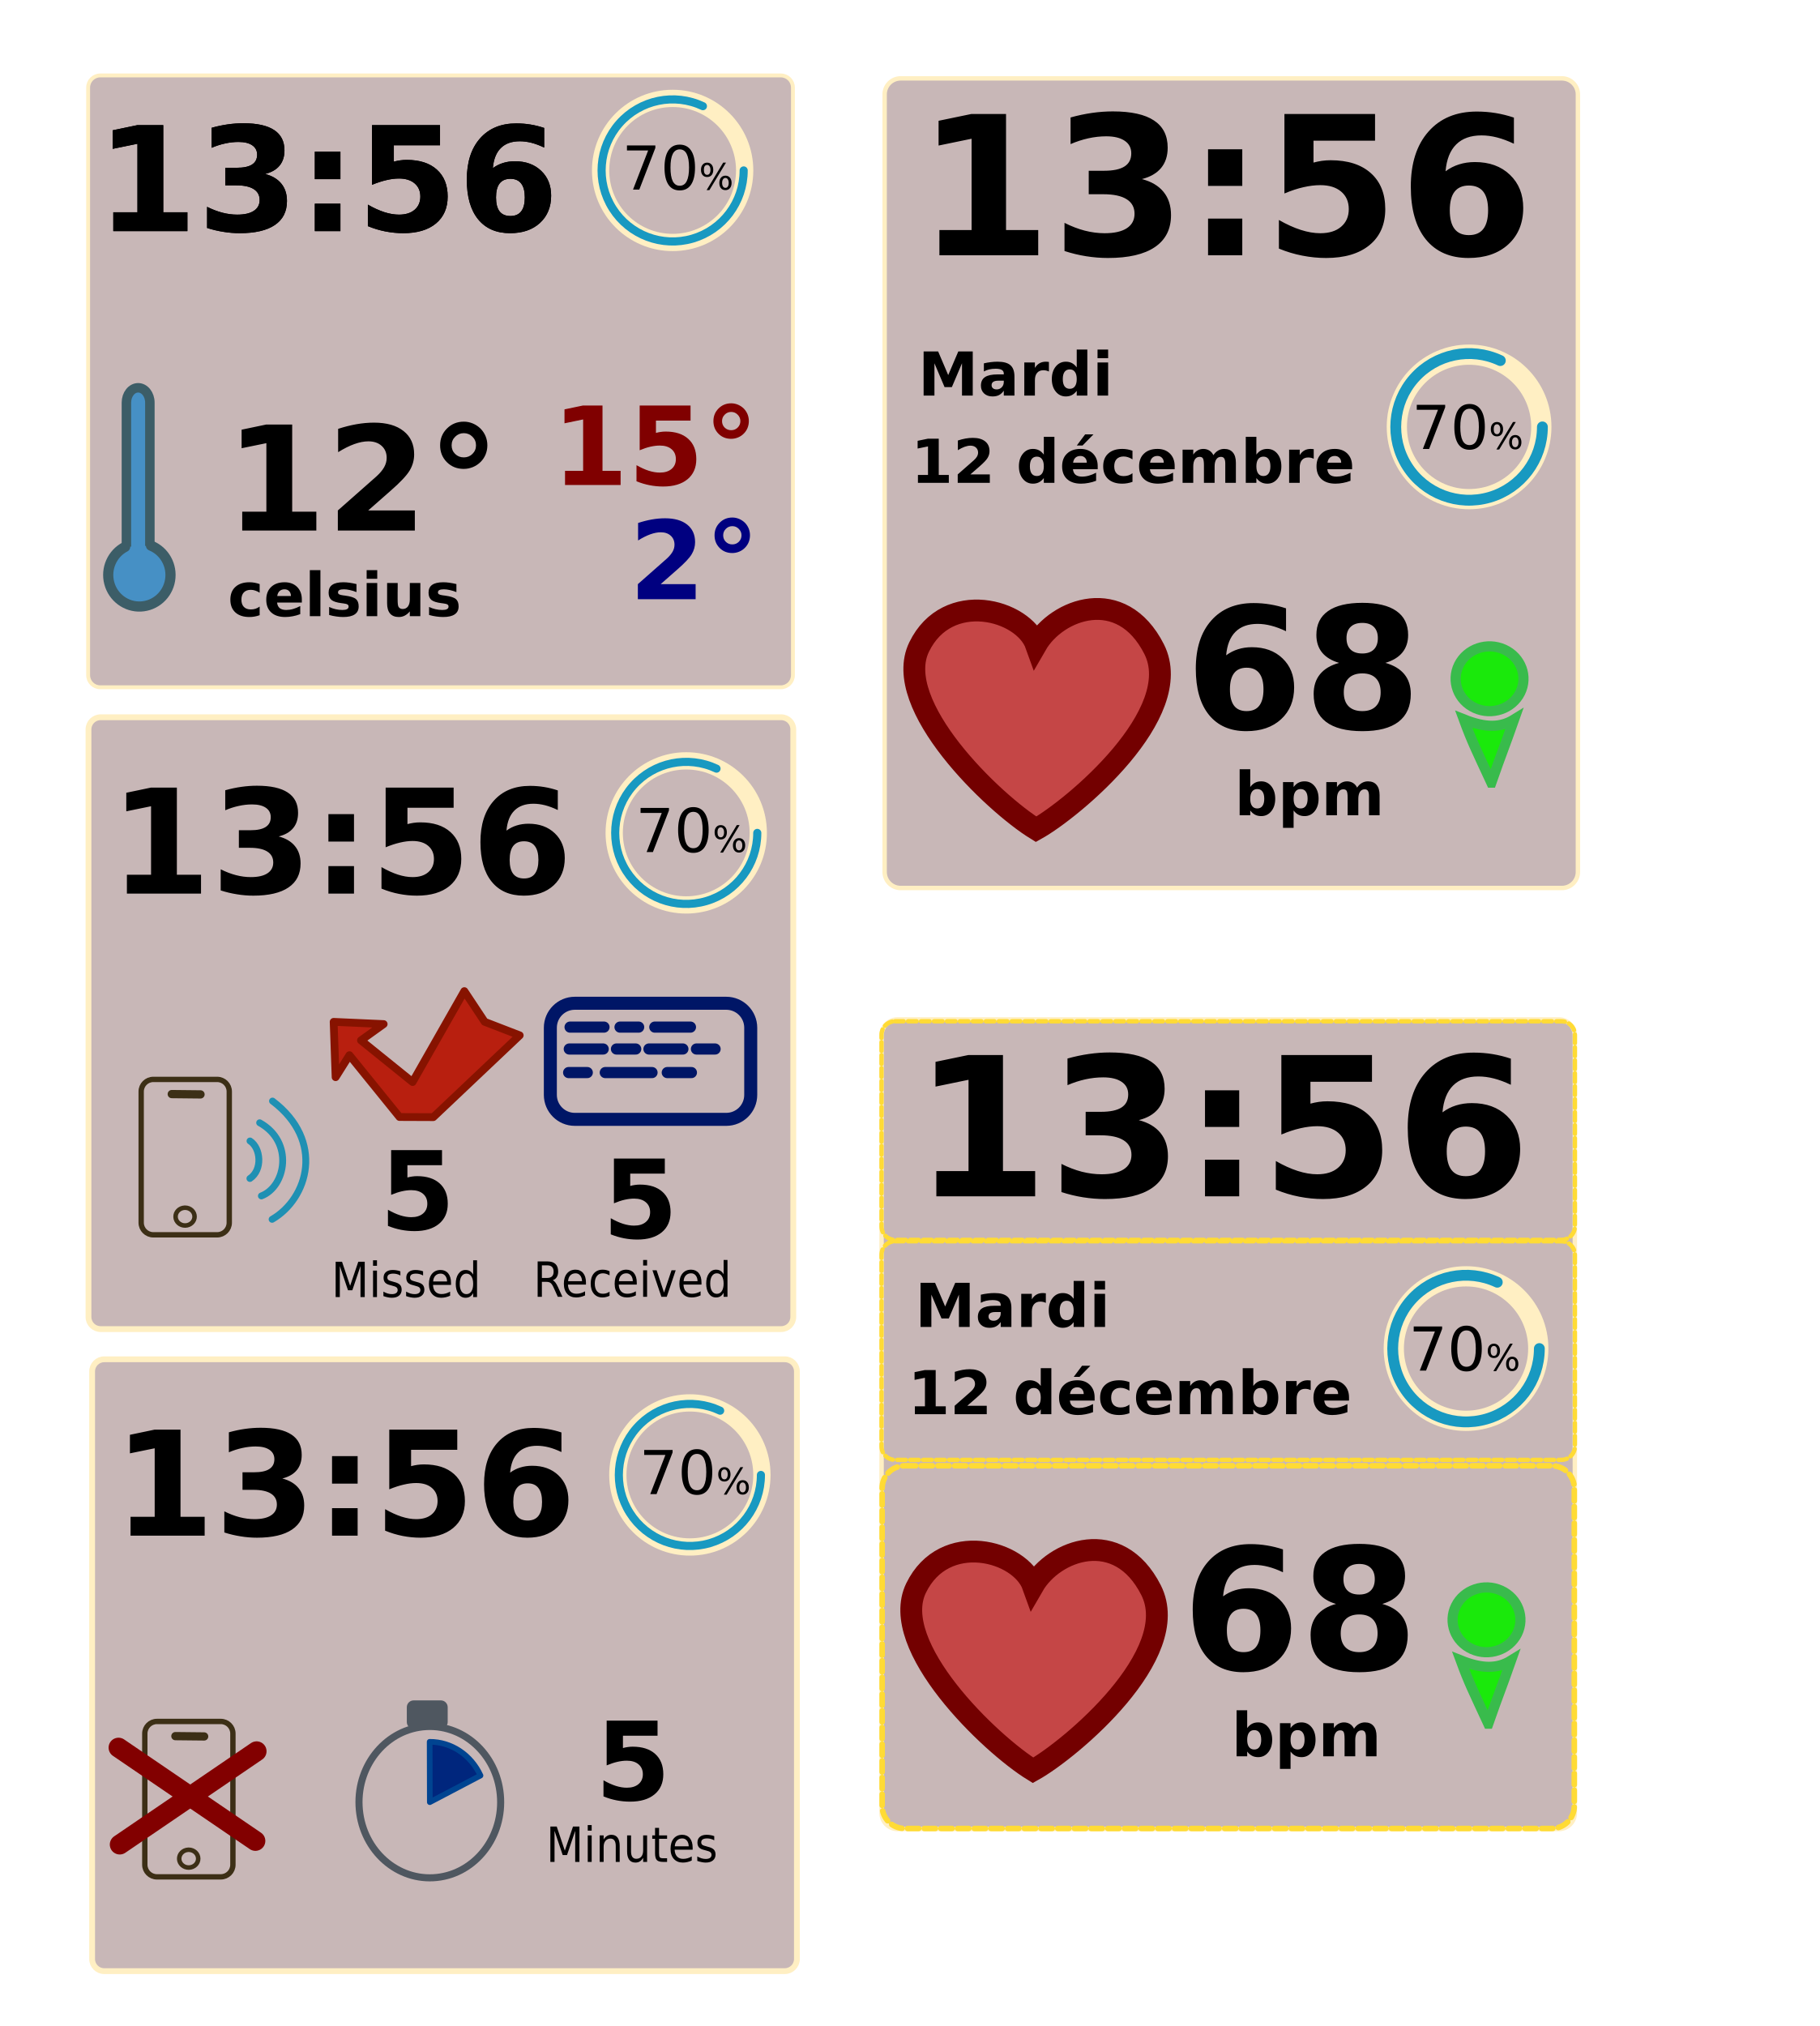
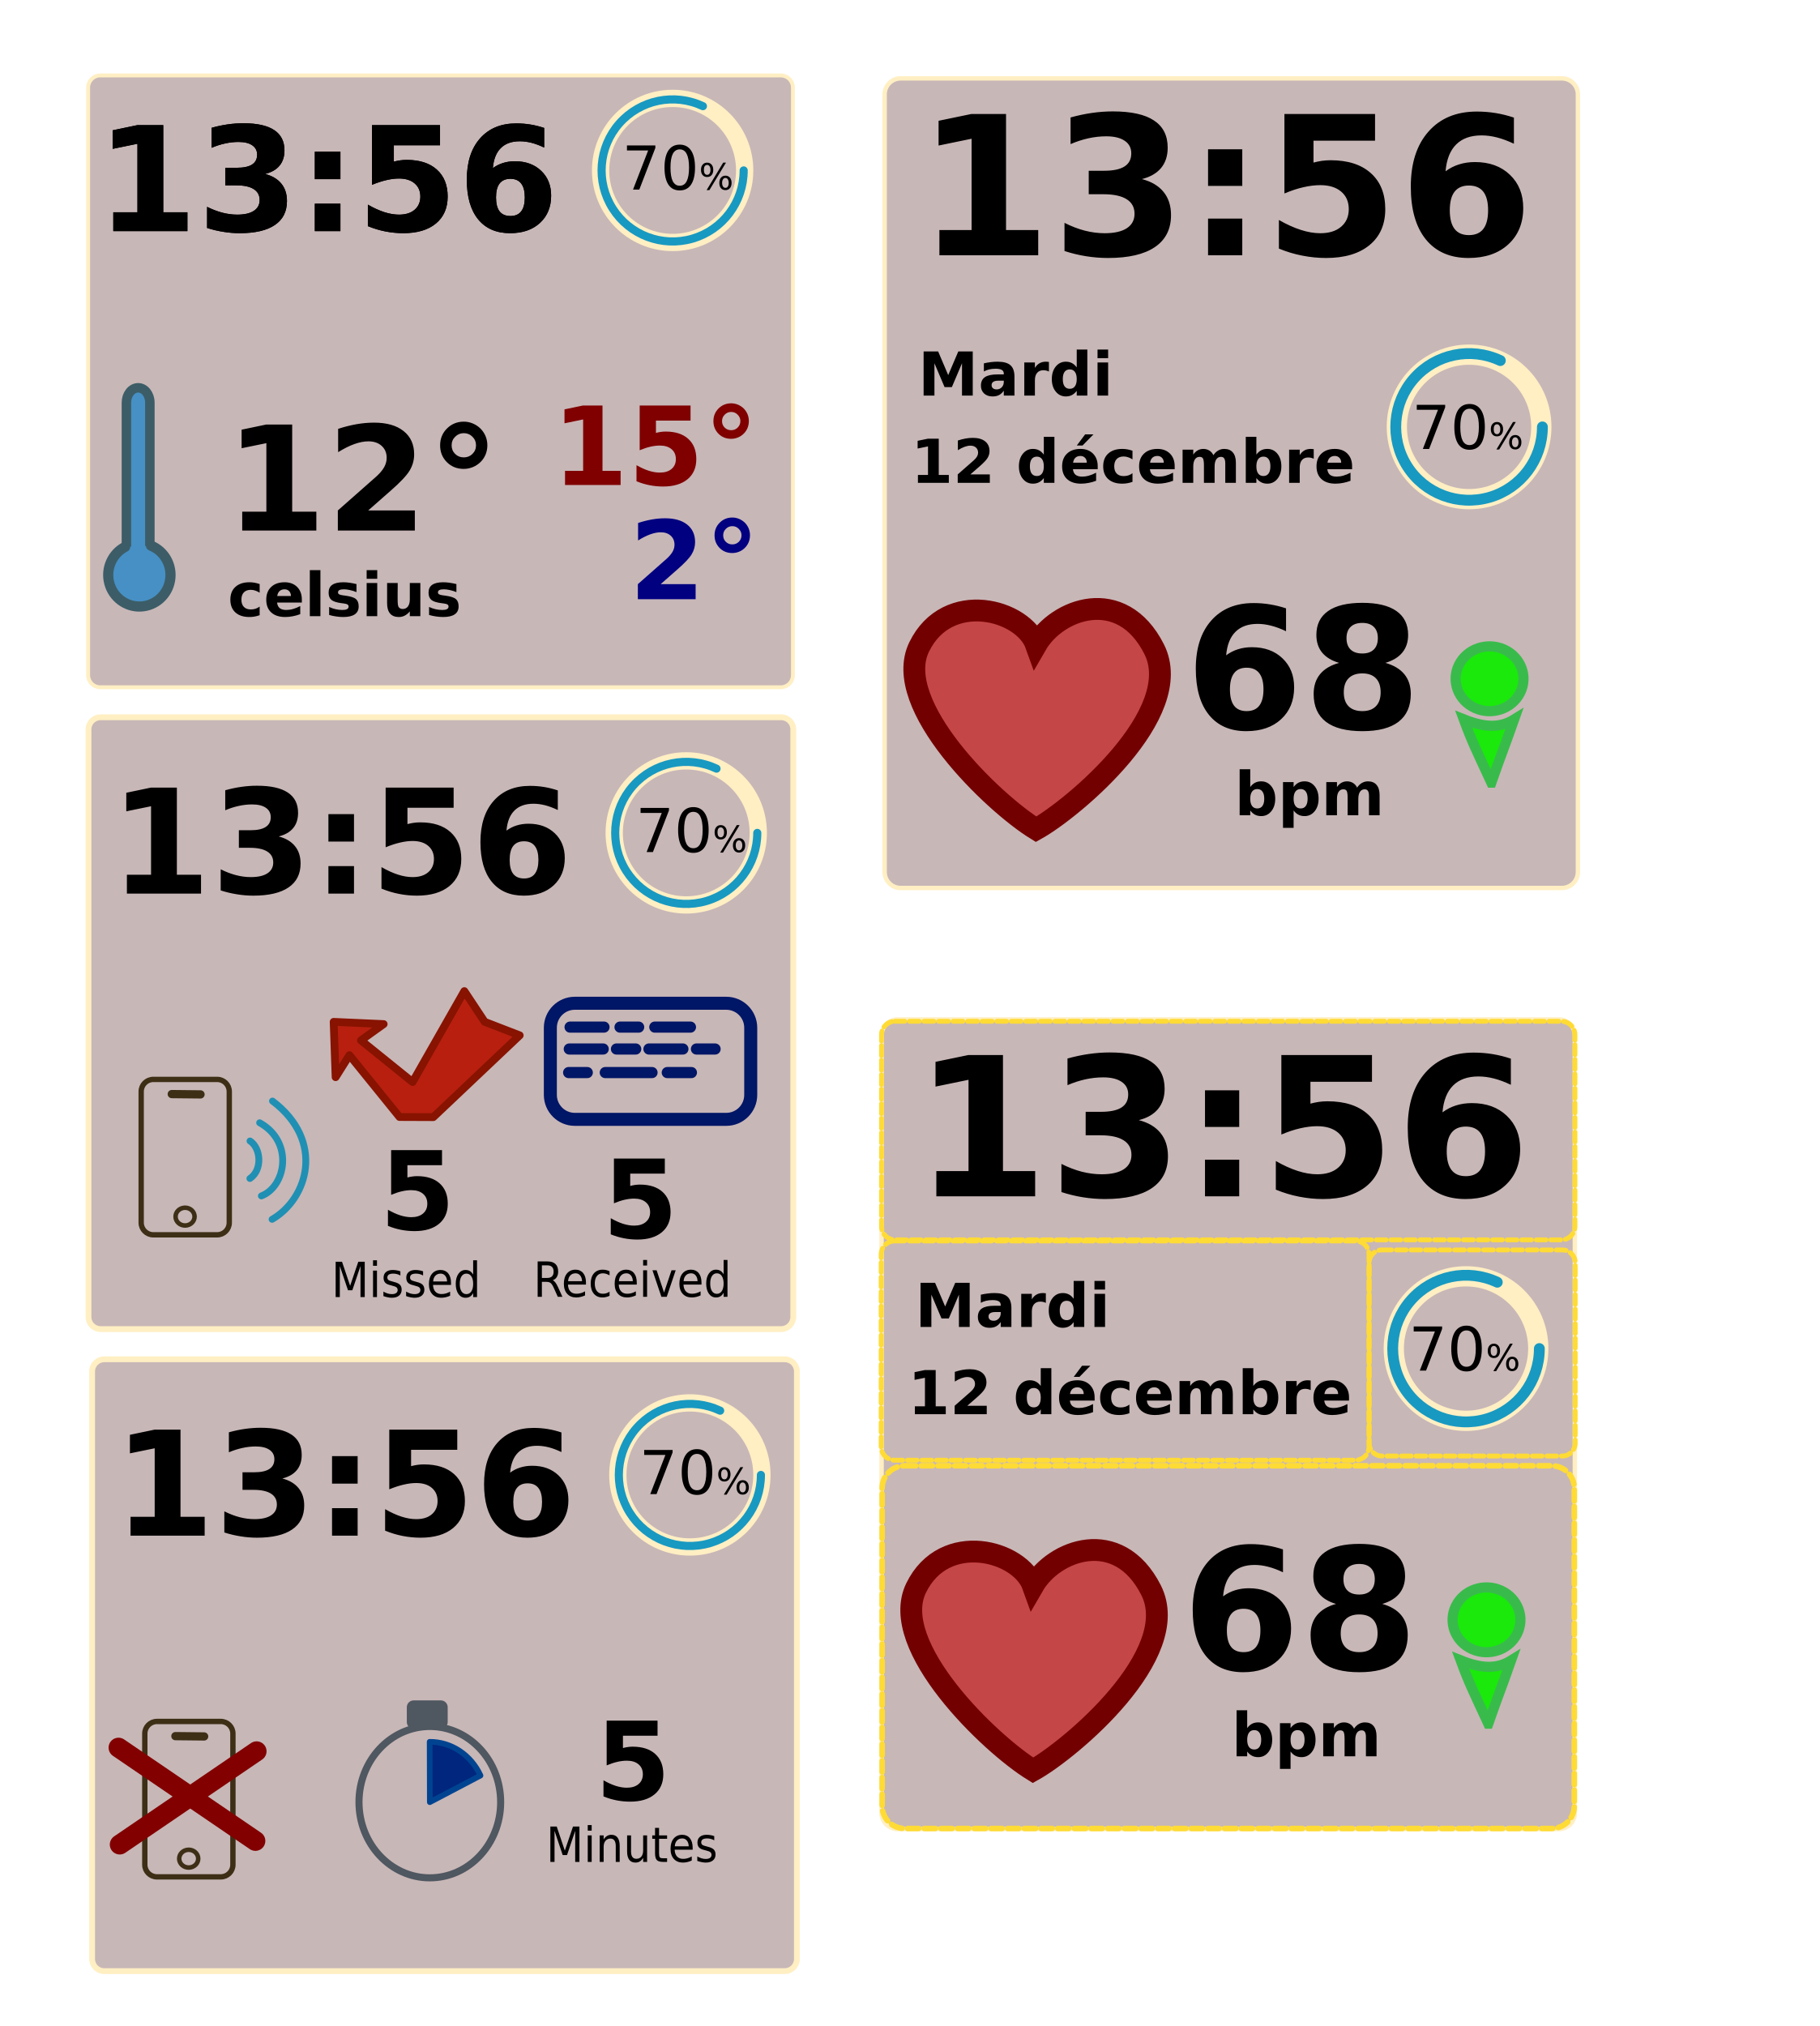
<svg xmlns="http://www.w3.org/2000/svg" width="106mm" height="118mm" viewBox="0 0 375.591 418.11" id="svg2" version="1.1">
  <defs id="defs4" />
  <g id="layer1" transform="translate(0,-634.2522)">
    <text id="text4851" y="446.826" x="115.714" style="font-style:normal;font-variant:normal;font-weight:normal;font-stretch:normal;font-size:30px;line-height:125%;font-family:'DejaVu Sans';-inkscape-font-specification:'DejaVu Sans';letter-spacing:0px;word-spacing:0px;fill:#000000;fill-opacity:1;stroke:none;stroke-width:1px;stroke-linecap:butt;stroke-linejoin:miter;stroke-opacity:1" xml:space="preserve">
      <tspan y="446.826" x="115.714" id="tspan4853" style="font-style:normal;font-variant:normal;font-weight:bold;font-stretch:normal;font-size:15px;font-family:'DejaVu Sans';-inkscape-font-specification:'DejaVu Sans Bold'" />
    </text>
    <rect ry="2.504" y="649.82" x="18.192" height="126.269" width="145.462" id="rect4863" style="fill:#c8b7b7;fill-opacity:1;stroke:#ffefc3;stroke-width:0.8;stroke-linecap:round;stroke-linejoin:round;stroke-miterlimit:4;stroke-dasharray:none;stroke-opacity:1" />
    <circle r="14.867" cy="669.424" cx="138.825" id="circle4865" style="fill:#c8b7b7;fill-opacity:1;stroke:#ffefc3;stroke-width:3.565;stroke-linecap:round;stroke-linejoin:round;stroke-miterlimit:4;stroke-dasharray:none;stroke-opacity:1" />
    <text id="text4867" y="673.381" x="128.368" style="font-style:normal;font-variant:normal;font-weight:normal;font-stretch:normal;font-size:12.5px;line-height:125%;font-family:'DejaVu Sans';-inkscape-font-specification:'DejaVu Sans';letter-spacing:0px;word-spacing:0px;fill:#000000;fill-opacity:1;stroke:none;stroke-width:1px;stroke-linecap:butt;stroke-linejoin:miter;stroke-opacity:1" xml:space="preserve">
      <tspan y="673.381" x="128.368" id="tspan4869">70<tspan id="tspan4871" style="font-size:7.5px">%</tspan>
      </tspan>
    </text>
    <path d="m 153.487,669.424 a 14.661,14.66 0 0 1 -10.572,14.079 14.661,14.66 0 0 1 -16.469,-6.225 14.661,14.66 0 0 1 1.385,-17.551 14.661,14.66 0 0 1 17.242,-3.565" style="fill:none;fill-opacity:1;stroke:#1899c1;stroke-width:1.677;stroke-linecap:round;stroke-linejoin:round;stroke-miterlimit:4;stroke-dasharray:none;stroke-opacity:1" id="path4873" />
    <text xml:space="preserve" style="font-style:normal;font-variant:normal;font-weight:normal;font-stretch:normal;font-size:30px;line-height:125%;font-family:'DejaVu Sans';-inkscape-font-specification:'DejaVu Sans';letter-spacing:0px;word-spacing:0px;fill:#000000;fill-opacity:1;stroke:none;stroke-width:1px;stroke-linecap:butt;stroke-linejoin:miter;stroke-opacity:1" x="19.868" y="681.952" id="text4875">
      <tspan style="font-style:normal;font-variant:normal;font-weight:bold;font-stretch:normal;font-size:30px;font-family:'DejaVu Sans';-inkscape-font-specification:'DejaVu Sans Bold'" id="tspan4877" x="19.868" y="681.952">13:56</tspan>
    </text>
    <text id="text4881" y="734.345" x="113.975" style="font-style:normal;font-variant:normal;font-weight:normal;font-stretch:normal;font-size:30px;line-height:125%;font-family:'DejaVu Sans';-inkscape-font-specification:'DejaVu Sans';letter-spacing:0px;word-spacing:0px;fill:#000000;fill-opacity:1;stroke:none;stroke-width:1px;stroke-linecap:butt;stroke-linejoin:miter;stroke-opacity:1" xml:space="preserve">
      <tspan y="734.345" x="113.975" id="tspan4883" style="font-style:normal;font-variant:normal;font-weight:bold;font-stretch:normal;font-size:22.5px;font-family:'DejaVu Sans';-inkscape-font-specification:'DejaVu Sans Bold';fill:#800000">15°</tspan>
    </text>
    <text xml:space="preserve" style="font-style:normal;font-variant:normal;font-weight:normal;font-stretch:normal;font-size:30px;line-height:125%;font-family:'DejaVu Sans';-inkscape-font-specification:'DejaVu Sans';letter-spacing:0px;word-spacing:0px;fill:#000000;fill-opacity:1;stroke:none;stroke-width:1px;stroke-linecap:butt;stroke-linejoin:miter;stroke-opacity:1" x="47.011" y="761.417" id="text4885">
      <tspan style="font-style:normal;font-variant:normal;font-weight:bold;font-stretch:normal;font-size:12.5px;font-family:'DejaVu Sans';-inkscape-font-specification:'DejaVu Sans Bold'" id="tspan4887" x="47.011" y="761.417">celsius</tspan>
    </text>
    <rect style="fill:#4690c5;fill-opacity:1;stroke:#3c5d67;stroke-width:1.958;stroke-linecap:round;stroke-linejoin:miter;stroke-miterlimit:4;stroke-dasharray:none;stroke-opacity:1" id="rect4893" width="4.842" height="35.556" x="26.09" y="714.283" ry="3.054" />
    <path style="fill:#4690c5;fill-opacity:1;stroke:#3c5d67;stroke-width:2.1;stroke-linecap:round;stroke-linejoin:miter;stroke-miterlimit:4;stroke-dasharray:none;stroke-opacity:1" id="path4891" d="m 31.162,746.86 a 6.429,6.518 0 0 1 3.94,7.137 6.429,6.518 0 0 1 -6.041,5.421 6.429,6.518 0 0 1 -6.509,-4.832 6.429,6.518 0 0 1 3.273,-7.476" />
    <text xml:space="preserve" style="font-style:normal;font-variant:normal;font-weight:normal;font-stretch:normal;font-size:30px;line-height:125%;font-family:'DejaVu Sans';-inkscape-font-specification:'DejaVu Sans';letter-spacing:0px;word-spacing:0px;fill:#000000;fill-opacity:1;stroke:none;stroke-width:1px;stroke-linecap:butt;stroke-linejoin:miter;stroke-opacity:1" x="46.475" y="743.738" id="text4913">
      <tspan style="font-style:normal;font-variant:normal;font-weight:bold;font-stretch:normal;font-size:30px;font-family:'DejaVu Sans';-inkscape-font-specification:'DejaVu Sans Bold'" id="tspan4915" x="46.475" y="743.738">12°</tspan>
    </text>
    <text xml:space="preserve" style="font-style:normal;font-variant:normal;font-weight:normal;font-stretch:normal;font-size:30px;line-height:125%;font-family:'DejaVu Sans';-inkscape-font-specification:'DejaVu Sans';letter-spacing:0px;word-spacing:0px;fill:#000080;fill-opacity:1;stroke:none;stroke-width:1px;stroke-linecap:butt;stroke-linejoin:miter;stroke-opacity:1" x="129.868" y="757.916" id="text4917">
      <tspan style="font-style:normal;font-variant:normal;font-weight:bold;font-stretch:normal;font-size:22.5px;font-family:'DejaVu Sans';-inkscape-font-specification:'DejaVu Sans Bold';fill:#000080" id="tspan4919" x="129.868" y="757.916">2°</tspan>
    </text>
    <rect style="fill:#c8b7b7;fill-opacity:1;stroke:#ffefc3;stroke-width:1.2;stroke-linecap:round;stroke-linejoin:round;stroke-miterlimit:4;stroke-dasharray:none;stroke-opacity:1" id="rect4947" width="145.462" height="126.269" x="18.263" y="782.272" ry="2.504" />
    <circle style="fill:#c8b7b7;fill-opacity:1;stroke:#ffefc3;stroke-width:3.565;stroke-linecap:round;stroke-linejoin:round;stroke-miterlimit:4;stroke-dasharray:none;stroke-opacity:1" id="circle4949" cx="141.633" cy="806.138" r="14.867" />
    <text xml:space="preserve" style="font-style:normal;font-variant:normal;font-weight:normal;font-stretch:normal;font-size:12.5px;line-height:125%;font-family:'DejaVu Sans';-inkscape-font-specification:'DejaVu Sans';letter-spacing:0px;word-spacing:0px;fill:#000000;fill-opacity:1;stroke:none;stroke-width:1px;stroke-linecap:butt;stroke-linejoin:miter;stroke-opacity:1" x="131.176" y="810.095" id="text4951">
      <tspan id="tspan4953" x="131.176" y="810.095">70<tspan style="font-size:7.5px" id="tspan4955">%</tspan>
      </tspan>
    </text>
    <path id="path4957" style="fill:none;fill-opacity:1;stroke:#1899c1;stroke-width:1.677;stroke-linecap:round;stroke-linejoin:round;stroke-miterlimit:4;stroke-dasharray:none;stroke-opacity:1" d="m 156.295,806.139 a 14.661,14.66 0 0 1 -10.572,14.079 14.661,14.66 0 0 1 -16.469,-6.225 14.661,14.66 0 0 1 1.385,-17.551 14.661,14.66 0 0 1 17.242,-3.565" />
    <text id="text4959" y="818.667" x="22.676" style="font-style:normal;font-variant:normal;font-weight:normal;font-stretch:normal;font-size:30px;line-height:125%;font-family:'DejaVu Sans';-inkscape-font-specification:'DejaVu Sans';letter-spacing:0px;word-spacing:0px;fill:#000000;fill-opacity:1;stroke:none;stroke-width:1px;stroke-linecap:butt;stroke-linejoin:miter;stroke-opacity:1" xml:space="preserve">
      <tspan y="818.667" x="22.676" id="tspan4961" style="font-style:normal;font-variant:normal;font-weight:bold;font-stretch:normal;font-size:30px;font-family:'DejaVu Sans';-inkscape-font-specification:'DejaVu Sans Bold'">13:56</tspan>
    </text>
    <text id="text4975" y="888.009" x="78.334" style="font-style:normal;font-variant:normal;font-weight:normal;font-stretch:normal;font-size:30px;line-height:125%;font-family:'DejaVu Sans';-inkscape-font-specification:'DejaVu Sans';letter-spacing:0px;word-spacing:0px;fill:#000000;fill-opacity:1;stroke:none;stroke-width:1px;stroke-linecap:butt;stroke-linejoin:miter;stroke-opacity:1" xml:space="preserve">
      <tspan y="888.009" x="78.334" id="tspan4977" style="font-style:normal;font-variant:normal;font-weight:bold;font-stretch:normal;font-size:22.5px;font-family:'DejaVu Sans';-inkscape-font-specification:'DejaVu Sans Bold'">5</tspan>
    </text>
    <rect style="fill:none;fill-opacity:1;stroke:#3c2f16;stroke-width:1.104;stroke-linecap:round;stroke-linejoin:miter;stroke-miterlimit:4;stroke-dasharray:none;stroke-opacity:1" id="rect4983" width="18.183" height="32.072" x="29.137" y="857.012" ry="2.504" />
    <path style="fill:none;fill-rule:evenodd;stroke:#3c2f16;stroke-width:1.703;stroke-linecap:round;stroke-linejoin:miter;stroke-miterlimit:4;stroke-dasharray:none;stroke-opacity:1" d="m 35.45,860.043 5.935,0.063" id="path4987" />
    <path style="fill:none;fill-opacity:1;stroke:#3c2f16;stroke-width:0.934;stroke-linecap:round;stroke-linejoin:miter;stroke-miterlimit:4;stroke-dasharray:none;stroke-opacity:1" id="path4989" d="m 38.199,883.491 a 1.963,1.837 0 0 1 1.96,1.815 1.963,1.837 0 0 1 -1.914,1.858 1.963,1.837 0 0 1 -2.01,-1.767 1.963,1.837 0 0 1 1.862,-1.904" />
    <rect style="fill:none;fill-opacity:1;stroke:#001666;stroke-width:2.685;stroke-linecap:round;stroke-linejoin:round;stroke-miterlimit:4;stroke-dasharray:none;stroke-opacity:1" id="rect4995" width="41.357" height="23.959" x="113.587" y="841.297" ry="5.052" />
    <path style="fill:none;fill-rule:evenodd;stroke:#001666;stroke-width:2.302;stroke-linecap:round;stroke-linejoin:miter;stroke-miterlimit:4;stroke-dasharray:none;stroke-opacity:1" d="m 117.657,846.219 7.001,0" id="path4997" />
    <path style="fill:#b81f0f;fill-opacity:1;fill-rule:evenodd;stroke:#871300;stroke-width:1.607px;stroke-linecap:butt;stroke-linejoin:round;stroke-opacity:1" d="m 95.834,838.791 -10.681,18.763 -10.65,-8.598 4.681,-3.361 -10.322,-0.46 0.406,11.415 2.853,-4.54 10.337,12.762 6.972,0.028 17.834,-16.88 -7.231,-2.794 z" id="path5019" />
    <path id="path5021" d="m 135.146,846.219 7.357,0" style="fill:none;fill-rule:evenodd;stroke:#001666;stroke-width:2.302;stroke-linecap:round;stroke-linejoin:miter;stroke-miterlimit:4;stroke-dasharray:none;stroke-opacity:1" />
    <path style="fill:none;fill-rule:evenodd;stroke:#001666;stroke-width:2.302;stroke-linecap:round;stroke-linejoin:miter;stroke-miterlimit:4;stroke-dasharray:none;stroke-opacity:1" d="m 127.966,846.219 3.847,0" id="path5023" />
    <path id="path5025" d="m 117.494,850.737 7.001,0" style="fill:none;fill-rule:evenodd;stroke:#001666;stroke-width:2.302;stroke-linecap:round;stroke-linejoin:miter;stroke-miterlimit:4;stroke-dasharray:none;stroke-opacity:1" />
    <path style="fill:none;fill-rule:evenodd;stroke:#001666;stroke-width:2.302;stroke-linecap:round;stroke-linejoin:miter;stroke-miterlimit:4;stroke-dasharray:none;stroke-opacity:1" d="m 117.362,855.6 3.847,0" id="path5027" />
    <path id="path5029" d="m 127.231,850.737 3.974,0" style="fill:none;fill-rule:evenodd;stroke:#001666;stroke-width:2.302;stroke-linecap:round;stroke-linejoin:miter;stroke-miterlimit:4;stroke-dasharray:none;stroke-opacity:1" />
    <path style="fill:none;fill-rule:evenodd;stroke:#001666;stroke-width:2.302;stroke-linecap:round;stroke-linejoin:miter;stroke-miterlimit:4;stroke-dasharray:none;stroke-opacity:1" d="m 133.94,850.737 7.001,0" id="path5031" />
    <path id="path5033" d="m 143.739,850.737 3.847,0" style="fill:none;fill-rule:evenodd;stroke:#001666;stroke-width:2.302;stroke-linecap:round;stroke-linejoin:miter;stroke-miterlimit:4;stroke-dasharray:none;stroke-opacity:1" />
    <path style="fill:none;fill-rule:evenodd;stroke:#001666;stroke-width:2.302;stroke-linecap:round;stroke-linejoin:miter;stroke-miterlimit:4;stroke-dasharray:none;stroke-opacity:1" d="m 124.922,855.6 9.651,0" id="path5035" />
    <path id="path5037" d="m 137.717,855.6 4.983,0" style="fill:none;fill-rule:evenodd;stroke:#001666;stroke-width:2.302;stroke-linecap:round;stroke-linejoin:miter;stroke-miterlimit:4;stroke-dasharray:none;stroke-opacity:1" />
    <text xml:space="preserve" style="font-style:normal;font-variant:normal;font-weight:normal;font-stretch:normal;font-size:30px;line-height:125%;font-family:'DejaVu Sans';-inkscape-font-specification:'DejaVu Sans';letter-spacing:0px;word-spacing:0px;fill:#000000;fill-opacity:1;stroke:none;stroke-width:1px;stroke-linecap:butt;stroke-linejoin:miter;stroke-opacity:1" x="124.319" y="889.749" id="text5039">
      <tspan style="font-style:normal;font-variant:normal;font-weight:bold;font-stretch:normal;font-size:22.5px;font-family:'DejaVu Sans';-inkscape-font-specification:'DejaVu Sans Bold'" id="tspan5041" x="124.319" y="889.749">5</tspan>
    </text>
    <path style="fill:none;fill-rule:evenodd;stroke:#1f90b3;stroke-width:1.414px;stroke-linecap:round;stroke-linejoin:miter;stroke-opacity:1" d="m 51.58,877.46 c 2.66,-1.781 2.253,-6.288 0.021,-7.744" id="path5043" />
    <path id="path5045" d="m 53.948,881.059 c 5.058,-1.944 6.748,-11.158 -0.358,-15.1" style="fill:none;fill-rule:evenodd;stroke:#1f90b3;stroke-width:1.414px;stroke-linecap:round;stroke-linejoin:miter;stroke-opacity:1" />
    <path style="fill:none;fill-rule:evenodd;stroke:#1f90b3;stroke-width:1.414px;stroke-linecap:round;stroke-linejoin:miter;stroke-opacity:1" d="m 56.157,885.889 c 7.424,-4.305 10.936,-16.204 0.084,-24.412" id="path5047" />
    <text xml:space="preserve" style="font-style:normal;font-variant:normal;font-weight:normal;font-stretch:normal;font-size:30px;line-height:125%;font-family:'DejaVu Sans';-inkscape-font-specification:'DejaVu Sans';letter-spacing:0px;word-spacing:0px;fill:#000000;fill-opacity:1;stroke:none;stroke-width:1px;stroke-linecap:butt;stroke-linejoin:miter;stroke-opacity:1" x="68.386" y="901.934" id="text5049">
      <tspan style="font-style:normal;font-variant:normal;font-weight:normal;font-stretch:semi-condensed;font-size:10px;font-family:'DejaVu Sans';-inkscape-font-specification:'DejaVu Sans Semi-Condensed'" id="tspan5051" x="68.386" y="901.934">Missed</tspan>
    </text>
    <text id="text5053" y="901.872" x="110.074" style="font-style:normal;font-variant:normal;font-weight:normal;font-stretch:normal;font-size:30px;line-height:125%;font-family:'DejaVu Sans';-inkscape-font-specification:'DejaVu Sans';letter-spacing:0px;word-spacing:0px;fill:#000000;fill-opacity:1;stroke:none;stroke-width:1px;stroke-linecap:butt;stroke-linejoin:miter;stroke-opacity:1" xml:space="preserve">
      <tspan y="901.872" x="110.074" id="tspan5055" style="font-style:normal;font-variant:normal;font-weight:normal;font-stretch:semi-condensed;font-size:10px;font-family:'DejaVu Sans';-inkscape-font-specification:'DejaVu Sans Semi-Condensed'">Received</tspan>
    </text>
    <rect ry="2.504" y="914.772" x="19.013" height="126.269" width="145.462" id="rect5057" style="fill:#c8b7b7;fill-opacity:1;stroke:#ffefc3;stroke-width:1.2;stroke-linecap:round;stroke-linejoin:round;stroke-miterlimit:4;stroke-dasharray:none;stroke-opacity:1" />
    <circle r="14.867" cy="938.638" cx="142.383" id="circle5059" style="fill:#c8b7b7;fill-opacity:1;stroke:#ffefc3;stroke-width:3.565;stroke-linecap:round;stroke-linejoin:round;stroke-miterlimit:4;stroke-dasharray:none;stroke-opacity:1" />
    <text id="text5061" y="942.595" x="131.926" style="font-style:normal;font-variant:normal;font-weight:normal;font-stretch:normal;font-size:12.5px;line-height:125%;font-family:'DejaVu Sans';-inkscape-font-specification:'DejaVu Sans';letter-spacing:0px;word-spacing:0px;fill:#000000;fill-opacity:1;stroke:none;stroke-width:1px;stroke-linecap:butt;stroke-linejoin:miter;stroke-opacity:1" xml:space="preserve">
      <tspan y="942.595" x="131.926" id="tspan5063">70<tspan id="tspan5065" style="font-size:7.5px">%</tspan>
      </tspan>
    </text>
    <path d="m 157.045,938.639 a 14.661,14.66 0 0 1 -10.572,14.079 14.661,14.66 0 0 1 -16.469,-6.225 14.661,14.66 0 0 1 1.385,-17.551 14.661,14.66 0 0 1 17.242,-3.565" style="fill:none;fill-opacity:1;stroke:#1899c1;stroke-width:1.677;stroke-linecap:round;stroke-linejoin:round;stroke-miterlimit:4;stroke-dasharray:none;stroke-opacity:1" id="path5067" />
    <text xml:space="preserve" style="font-style:normal;font-variant:normal;font-weight:normal;font-stretch:normal;font-size:30px;line-height:125%;font-family:'DejaVu Sans';-inkscape-font-specification:'DejaVu Sans';letter-spacing:0px;word-spacing:0px;fill:#000000;fill-opacity:1;stroke:none;stroke-width:1px;stroke-linecap:butt;stroke-linejoin:miter;stroke-opacity:1" x="23.426" y="951.167" id="text5069">
      <tspan style="font-style:normal;font-variant:normal;font-weight:bold;font-stretch:normal;font-size:30px;font-family:'DejaVu Sans';-inkscape-font-specification:'DejaVu Sans Bold'" id="tspan5071" x="23.426" y="951.167">13:56</tspan>
    </text>
    <rect ry="2.504" y="989.512" x="29.887" height="32.072" width="18.183" id="rect5077" style="fill:none;fill-opacity:1;stroke:#3c2f16;stroke-width:1.104;stroke-linecap:round;stroke-linejoin:miter;stroke-miterlimit:4;stroke-dasharray:none;stroke-opacity:1" />
    <path id="path5079" d="m 36.2,992.543 5.935,0.063" style="fill:none;fill-rule:evenodd;stroke:#3c2f16;stroke-width:1.703;stroke-linecap:round;stroke-linejoin:miter;stroke-miterlimit:4;stroke-dasharray:none;stroke-opacity:1" />
    <path d="m 38.949,1015.991 a 1.963,1.837 0 0 1 1.96,1.815 1.963,1.837 0 0 1 -1.914,1.858 1.963,1.837 0 0 1 -2.01,-1.766 1.963,1.837 0 0 1 1.862,-1.904" id="path5081" style="fill:none;fill-opacity:1;stroke:#3c2f16;stroke-width:0.934;stroke-linecap:round;stroke-linejoin:miter;stroke-miterlimit:4;stroke-dasharray:none;stroke-opacity:1" />
    <text id="text5107" y="1005.749" x="122.819" style="font-style:normal;font-variant:normal;font-weight:normal;font-stretch:normal;font-size:30px;line-height:125%;font-family:'DejaVu Sans';-inkscape-font-specification:'DejaVu Sans';letter-spacing:0px;word-spacing:0px;fill:#000000;fill-opacity:1;stroke:none;stroke-width:1px;stroke-linecap:butt;stroke-linejoin:miter;stroke-opacity:1" xml:space="preserve">
      <tspan y="1005.749" x="122.819" id="tspan5109" style="font-style:normal;font-variant:normal;font-weight:bold;font-stretch:normal;font-size:22.5px;font-family:'DejaVu Sans';-inkscape-font-specification:'DejaVu Sans Bold'">5</tspan>
    </text>
    <text xml:space="preserve" style="font-style:normal;font-variant:normal;font-weight:normal;font-stretch:normal;font-size:30px;line-height:125%;font-family:'DejaVu Sans';-inkscape-font-specification:'DejaVu Sans';letter-spacing:0px;word-spacing:0px;fill:#000000;fill-opacity:1;stroke:none;stroke-width:1px;stroke-linecap:butt;stroke-linejoin:miter;stroke-opacity:1" x="112.699" y="1018.497" id="text5121">
      <tspan style="font-style:normal;font-variant:normal;font-weight:normal;font-stretch:semi-condensed;font-size:10px;font-family:'DejaVu Sans';-inkscape-font-specification:'DejaVu Sans Semi-Condensed'" id="tspan5123" x="112.699" y="1018.497">Minutes</tspan>
    </text>
    <path style="fill:none;fill-rule:evenodd;stroke:#820000;stroke-width:4.1;stroke-linecap:round;stroke-linejoin:miter;stroke-miterlimit:4;stroke-dasharray:none;stroke-opacity:1" d="m 24.462,994.917 28.25,19.25" id="path5125" />
    <path id="path5129" d="m 52.962,995.667 -28.25,19.25" style="fill:none;fill-rule:evenodd;stroke:#820000;stroke-width:4.1;stroke-linecap:round;stroke-linejoin:miter;stroke-miterlimit:4;stroke-dasharray:none;stroke-opacity:1" />
    <path style="fill:none;fill-opacity:1;stroke:#4f5760;stroke-width:1.462;stroke-linecap:round;stroke-linejoin:round;stroke-miterlimit:4;stroke-dasharray:none;stroke-opacity:1" id="path5131" d="m 88.049,990.564 a 14.619,15.619 0 0 1 15.266,14.873 14.619,15.619 0 0 1 -13.9,16.331 14.619,15.619 0 0 1 -15.305,-14.828 14.619,15.619 0 0 1 13.857,-16.372" />
    <rect style="fill:#4f5760;fill-opacity:1;stroke:#4f5760;stroke-width:0.756;stroke-linecap:round;stroke-linejoin:round;stroke-miterlimit:4;stroke-dasharray:none;stroke-opacity:1" id="rect5133" width="7.681" height="5.119" x="84.34" y="985.545" ry="1.027" />
    <path style="fill:#00267d;fill-opacity:1;stroke:#004491;stroke-width:1.166;stroke-linecap:round;stroke-linejoin:round;stroke-miterlimit:4;stroke-dasharray:none;stroke-opacity:1" id="path5139" d="m 88.678,993.716 a 11.655,12.452 0 0 1 10.494,6.959 l -10.46,5.493 z" />
    <rect ry="3.314" y="650.424" x="182.579" height="167.087" width="143.087" id="rect4223" style="fill:#c8b7b7;fill-opacity:1;stroke:#ffefc3;stroke-width:0.913;stroke-linecap:round;stroke-linejoin:round;stroke-miterlimit:4;stroke-dasharray:none;stroke-opacity:1" />
    <circle cy="722.352" cx="303.205" id="circle4225" style="fill:#c8b7b7;fill-opacity:1;stroke:#ffefc3;stroke-width:4.177;stroke-linecap:round;stroke-linejoin:round;stroke-miterlimit:4;stroke-dasharray:none;stroke-opacity:1" r="14.911" />
    <text id="text4227" y="726.902" x="291.377" style="font-style:normal;font-variant:normal;font-weight:normal;font-stretch:normal;font-size:12.5px;line-height:125%;font-family:'DejaVu Sans';-inkscape-font-specification:'DejaVu Sans';letter-spacing:0px;word-spacing:0px;fill:#000000;fill-opacity:1;stroke:none;stroke-width:1px;stroke-linecap:butt;stroke-linejoin:miter;stroke-opacity:1" xml:space="preserve">
      <tspan y="726.902" x="291.377" id="tspan4229">70<tspan id="tspan4231" style="font-size:7.5px">%</tspan>
      </tspan>
    </text>
    <path d="m 318.337,722.351 a 15.133,15.132 0 0 1 -10.912,14.532 15.133,15.132 0 0 1 -16.999,-6.426 15.133,15.132 0 0 1 1.43,-18.116 15.133,15.132 0 0 1 17.797,-3.679" style="fill:none;fill-opacity:1;stroke:#1899c1;stroke-width:2.236;stroke-linecap:round;stroke-linejoin:round;stroke-miterlimit:4;stroke-dasharray:none;stroke-opacity:1" id="path4233" />
    <text xml:space="preserve" style="font-style:normal;font-variant:normal;font-weight:normal;font-stretch:normal;font-size:30px;line-height:125%;font-family:'DejaVu Sans';-inkscape-font-specification:'DejaVu Sans';letter-spacing:0px;word-spacing:0px;fill:#000000;fill-opacity:1;stroke:none;stroke-width:1px;stroke-linecap:butt;stroke-linejoin:miter;stroke-opacity:1" x="189.198" y="686.93" id="text4235">
      <tspan style="font-style:normal;font-variant:normal;font-weight:bold;font-stretch:normal;font-size:40px;font-family:'DejaVu Sans';-inkscape-font-specification:'DejaVu Sans Bold'" id="tspan4237" x="189.198" y="686.93">13:56</tspan>
    </text>
    <path id="path4239" d="m 213.84,767.336 c -2.622,-7.342 -18.316,-11.545 -24.138,0.435 -5.822,11.98 15.362,32.232 24.138,37.621 7.727,-4.313 31.081,-23.916 24.356,-37.186 -6.726,-13.269 -20.054,-8.34 -24.356,-0.87 z" style="fill:#c54646;fill-opacity:1;fill-rule:evenodd;stroke:#730000;stroke-width:4.506;stroke-linecap:round;stroke-linejoin:miter;stroke-miterlimit:4;stroke-dasharray:none;stroke-opacity:1" />
    <text id="text4241" y="784.644" x="244.627" style="font-style:normal;font-variant:normal;font-weight:normal;font-stretch:normal;font-size:30px;line-height:125%;font-family:'DejaVu Sans';-inkscape-font-specification:'DejaVu Sans';letter-spacing:0px;word-spacing:0px;fill:#000000;fill-opacity:1;stroke:none;stroke-width:1px;stroke-linecap:butt;stroke-linejoin:miter;stroke-opacity:1" xml:space="preserve">
      <tspan y="784.644" x="244.627" id="tspan4243" style="font-style:normal;font-variant:normal;font-weight:bold;font-stretch:normal;font-size:35px;font-family:'DejaVu Sans';-inkscape-font-specification:'DejaVu Sans Bold'">68</tspan>
    </text>
    <text xml:space="preserve" style="font-style:normal;font-variant:normal;font-weight:normal;font-stretch:normal;font-size:30px;line-height:125%;font-family:'DejaVu Sans';-inkscape-font-specification:'DejaVu Sans';letter-spacing:0px;word-spacing:0px;fill:#000000;fill-opacity:1;stroke:none;stroke-width:1px;stroke-linecap:butt;stroke-linejoin:miter;stroke-opacity:1" x="254.805" y="802.502" id="text4245">
      <tspan style="font-style:normal;font-variant:normal;font-weight:bold;font-stretch:normal;font-size:12.5px;font-family:'DejaVu Sans';-inkscape-font-specification:'DejaVu Sans Bold'" id="tspan4247" x="254.805" y="802.502">bpm</tspan>
    </text>
    <text id="text4251" y="681.952" x="19.868" style="font-style:normal;font-variant:normal;font-weight:normal;font-stretch:normal;font-size:30px;line-height:125%;font-family:'DejaVu Sans';-inkscape-font-specification:'DejaVu Sans';letter-spacing:0px;word-spacing:0px;fill:#000000;fill-opacity:1;stroke:none;stroke-width:1px;stroke-linecap:butt;stroke-linejoin:miter;stroke-opacity:1" xml:space="preserve">
      <tspan y="681.952" x="19.868" id="tspan4253" style="font-style:normal;font-variant:normal;font-weight:bold;font-stretch:normal;font-size:30px;font-family:'DejaVu Sans';-inkscape-font-specification:'DejaVu Sans Bold'">13:56</tspan>
    </text>
    <text id="text4255" y="715.894" x="189.484" style="font-style:normal;font-variant:normal;font-weight:normal;font-stretch:normal;font-size:30px;line-height:125%;font-family:'DejaVu Sans';-inkscape-font-specification:'DejaVu Sans';letter-spacing:0px;word-spacing:0px;fill:#000000;fill-opacity:1;stroke:none;stroke-width:1px;stroke-linecap:butt;stroke-linejoin:miter;stroke-opacity:1" xml:space="preserve">
      <tspan y="715.894" x="189.484" id="tspan4257" style="font-style:normal;font-variant:normal;font-weight:bold;font-stretch:normal;font-size:12.5px;font-family:'DejaVu Sans';-inkscape-font-specification:'DejaVu Sans Bold'">Mardi</tspan>
    </text>
    <text xml:space="preserve" style="font-style:normal;font-variant:normal;font-weight:normal;font-stretch:normal;font-size:30px;line-height:125%;font-family:'DejaVu Sans';-inkscape-font-specification:'DejaVu Sans';letter-spacing:0px;word-spacing:0px;fill:#000000;fill-opacity:1;stroke:none;stroke-width:1px;stroke-linecap:butt;stroke-linejoin:miter;stroke-opacity:1" x="187.984" y="733.894" id="text4259">
      <tspan style="font-style:normal;font-variant:normal;font-weight:bold;font-stretch:normal;font-size:12.5px;font-family:'DejaVu Sans';-inkscape-font-specification:'DejaVu Sans Bold'" id="tspan4261" x="187.984" y="733.894">12 décembre</tspan>
    </text>
    <path style="fill:#1ae90b;fill-opacity:1;fill-rule:evenodd;stroke:#39bb4c;stroke-width:2.1;stroke-linecap:butt;stroke-linejoin:miter;stroke-miterlimit:4;stroke-dasharray:none;stroke-opacity:1" d="m 307.8,795.762 c 2.251,-6.434 2.612,-7.088 4.703,-13.034 -2.765,1.713 -5.883,1.78 -10.397,-0.025 1.724,4.697 2.578,6.328 5.693,13.059 z" id="path4267" />
    <path style="fill:#1ae90b;fill-opacity:1;stroke:#39bb4c;stroke-width:2.1;stroke-linecap:round;stroke-linejoin:round;stroke-miterlimit:4;stroke-dasharray:none;stroke-opacity:1" id="path4269" d="m 310.447,768.297 a 7,6.688 0 0 1 3.304,8.909 7,6.688 0 0 1 -9.32,3.168 7,6.688 0 0 1 -3.329,-8.9 7,6.688 0 0 1 9.311,-3.192" />
    <rect style="fill:#c8b7b7;fill-opacity:1;stroke:#ffefc3;stroke-width:0.913;stroke-linecap:round;stroke-linejoin:round;stroke-miterlimit:4;stroke-dasharray:none;stroke-opacity:1" id="rect3077" width="143.087" height="167.087" x="181.948" y="844.63" ry="3.314" />
    <circle r="14.911" style="fill:#c8b7b7;fill-opacity:1;stroke:#ffefc3;stroke-width:4.177;stroke-linecap:round;stroke-linejoin:round;stroke-miterlimit:4;stroke-dasharray:none;stroke-opacity:1" id="circle3079" cx="302.575" cy="912.559" />
    <text xml:space="preserve" style="font-style:normal;font-variant:normal;font-weight:normal;font-stretch:normal;font-size:12.5px;line-height:125%;font-family:'DejaVu Sans';-inkscape-font-specification:'DejaVu Sans';letter-spacing:0px;word-spacing:0px;fill:#000000;fill-opacity:1;stroke:none" x="290.747" y="917.109" id="text3081">
      <tspan id="tspan3083" x="290.747" y="917.109">70<tspan style="font-size:7.5px" id="tspan3085">%</tspan>
      </tspan>
    </text>
    <path id="path3087" style="fill:none;stroke:#1899c1;stroke-width:2.236;stroke-linecap:round;stroke-linejoin:round;stroke-miterlimit:4;stroke-dasharray:none;stroke-opacity:1" d="m 317.707,912.558 a 15.133,15.132 0 0 1 -10.912,14.532 15.133,15.132 0 0 1 -16.999,-6.426 15.133,15.132 0 0 1 1.43,-18.116 15.133,15.132 0 0 1 17.797,-3.679" />
    <text id="text3089" y="881.137" x="188.568" style="font-style:normal;font-variant:normal;font-weight:normal;font-stretch:normal;font-size:30px;line-height:125%;font-family:'DejaVu Sans';-inkscape-font-specification:'DejaVu Sans';letter-spacing:0px;word-spacing:0px;fill:#000000;fill-opacity:1;stroke:none" xml:space="preserve">
      <tspan y="881.137" x="188.568" id="tspan3091" style="font-style:normal;font-variant:normal;font-weight:bold;font-stretch:normal;font-size:40px;font-family:'DejaVu Sans';-inkscape-font-specification:'DejaVu Sans Bold'">13:56</tspan>
    </text>
    <path style="fill:#c54646;fill-opacity:1;fill-rule:evenodd;stroke:#730000;stroke-width:4.506;stroke-linecap:round;stroke-linejoin:miter;stroke-miterlimit:4;stroke-dasharray:none;stroke-opacity:1" d="m 213.209,961.543 c -2.622,-7.342 -18.316,-11.545 -24.138,0.435 -5.822,11.98 15.362,32.232 24.138,37.621 7.727,-4.313 31.081,-23.916 24.356,-37.186 -6.726,-13.269 -20.054,-8.34 -24.356,-0.87 z" id="path3093" />
    <text xml:space="preserve" style="font-style:normal;font-variant:normal;font-weight:normal;font-stretch:normal;font-size:30px;line-height:125%;font-family:'DejaVu Sans';-inkscape-font-specification:'DejaVu Sans';letter-spacing:0px;word-spacing:0px;fill:#000000;fill-opacity:1;stroke:none" x="243.996" y="978.851" id="text3095">
      <tspan style="font-style:normal;font-variant:normal;font-weight:bold;font-stretch:normal;font-size:35px;font-family:'DejaVu Sans';-inkscape-font-specification:'DejaVu Sans Bold'" id="tspan3097" x="243.996" y="978.851">68</tspan>
    </text>
    <text id="text3099" y="996.708" x="254.175" style="font-style:normal;font-variant:normal;font-weight:normal;font-stretch:normal;font-size:30px;line-height:125%;font-family:'DejaVu Sans';-inkscape-font-specification:'DejaVu Sans';letter-spacing:0px;word-spacing:0px;fill:#000000;fill-opacity:1;stroke:none" xml:space="preserve">
      <tspan y="996.708" x="254.175" id="tspan3101" style="font-style:normal;font-variant:normal;font-weight:bold;font-stretch:normal;font-size:12.5px;font-family:'DejaVu Sans';-inkscape-font-specification:'DejaVu Sans Bold'">bpm</tspan>
    </text>
    <text xml:space="preserve" style="font-style:normal;font-variant:normal;font-weight:normal;font-stretch:normal;font-size:30px;line-height:125%;font-family:'DejaVu Sans';-inkscape-font-specification:'DejaVu Sans';letter-spacing:0px;word-spacing:0px;fill:#000000;fill-opacity:1;stroke:none" x="188.853" y="908.101" id="text3103">
      <tspan style="font-style:normal;font-variant:normal;font-weight:bold;font-stretch:normal;font-size:12.5px;font-family:'DejaVu Sans';-inkscape-font-specification:'DejaVu Sans Bold'" id="tspan3105" x="188.853" y="908.101">Mardi</tspan>
    </text>
    <text id="text3107" y="926.101" x="187.353" style="font-style:normal;font-variant:normal;font-weight:normal;font-stretch:normal;font-size:30px;line-height:125%;font-family:'DejaVu Sans';-inkscape-font-specification:'DejaVu Sans';letter-spacing:0px;word-spacing:0px;fill:#000000;fill-opacity:1;stroke:none" xml:space="preserve">
      <tspan y="926.101" x="187.353" id="tspan3109" style="font-style:normal;font-variant:normal;font-weight:bold;font-stretch:normal;font-size:12.5px;font-family:'DejaVu Sans';-inkscape-font-specification:'DejaVu Sans Bold'">12 décembre</tspan>
    </text>
    <path id="path3111" d="m 307.169,989.969 c 2.251,-6.434 2.612,-7.088 4.703,-13.034 -2.765,1.713 -5.883,1.78 -10.397,-0.025 1.724,4.697 2.578,6.328 5.693,13.059 z" style="fill:#1ae90b;fill-opacity:1;fill-rule:evenodd;stroke:#39bb4c;stroke-width:2.1;stroke-linecap:butt;stroke-linejoin:miter;stroke-miterlimit:4;stroke-dasharray:none;stroke-opacity:1" />
    <path d="m 309.817,962.504 a 7,6.688 0 0 1 3.304,8.909 7,6.688 0 0 1 -9.32,3.168 7,6.688 0 0 1 -3.329,-8.9 7,6.688 0 0 1 9.311,-3.192" id="path3113" style="fill:#1ae90b;fill-opacity:1;stroke:#39bb4c;stroke-width:2.1;stroke-linecap:round;stroke-linejoin:round;stroke-miterlimit:4;stroke-dasharray:none;stroke-opacity:1" />
-     <rect style="fill:none;stroke:#ffdb35;stroke-width:0.892;stroke-linecap:round;stroke-linejoin:round;stroke-miterlimit:4;stroke-dasharray:1.784, 0.892;stroke-dashoffset:0;stroke-opacity:1" id="rect3115" width="143.108" height="45.108" x="181.938" y="845.019" ry="2.789" />
-     <rect ry="2.789" y="890.418" x="181.938" height="45.108" width="143.108" id="rect3885" style="fill:none;stroke:#ffdb35;stroke-width:0.892;stroke-linecap:round;stroke-linejoin:round;stroke-miterlimit:4;stroke-dasharray:1.784, 0.892;stroke-dashoffset:0;stroke-opacity:1" />
+     <rect style="fill:none;stroke:#ffdb35;stroke-width:1;stroke-linecap:round;stroke-linejoin:round;stroke-miterlimit:4;stroke-dasharray:2,1;stroke-dashoffset:0;stroke-opacity:1" id="rect3115" width="143.108" height="45.108" x="181.938" y="845.019" ry="2.789" />
+     <rect ry="2.629" y="892.205" x="282.576" height="42.528" width="42.528" id="rect3885" style="fill:none;stroke:#ffdb35;stroke-width:1;stroke-linecap:round;stroke-linejoin:round;stroke-miterlimit:4;stroke-dasharray:2, 1;stroke-dashoffset:0;stroke-opacity:1" />
    <rect style="fill:none;stroke:#ffdb35;stroke-width:1.148;stroke-linecap:round;stroke-linejoin:round;stroke-miterlimit:4;stroke-dasharray:2.296, 1.148;stroke-dashoffset:0;stroke-opacity:1" id="rect3887" width="142.852" height="74.852" x="182.066" y="936.748" ry="4.628" />
+     <rect style="fill:none;stroke:#ffdb35;stroke-width:1;stroke-linecap:round;stroke-linejoin:round;stroke-miterlimit:4;stroke-dasharray:2,1;stroke-dashoffset:0;stroke-opacity:1" id="rect3450" width="100.689" height="45.25" x="181.867" y="890.347" ry="2.798" />
  </g>
</svg>
